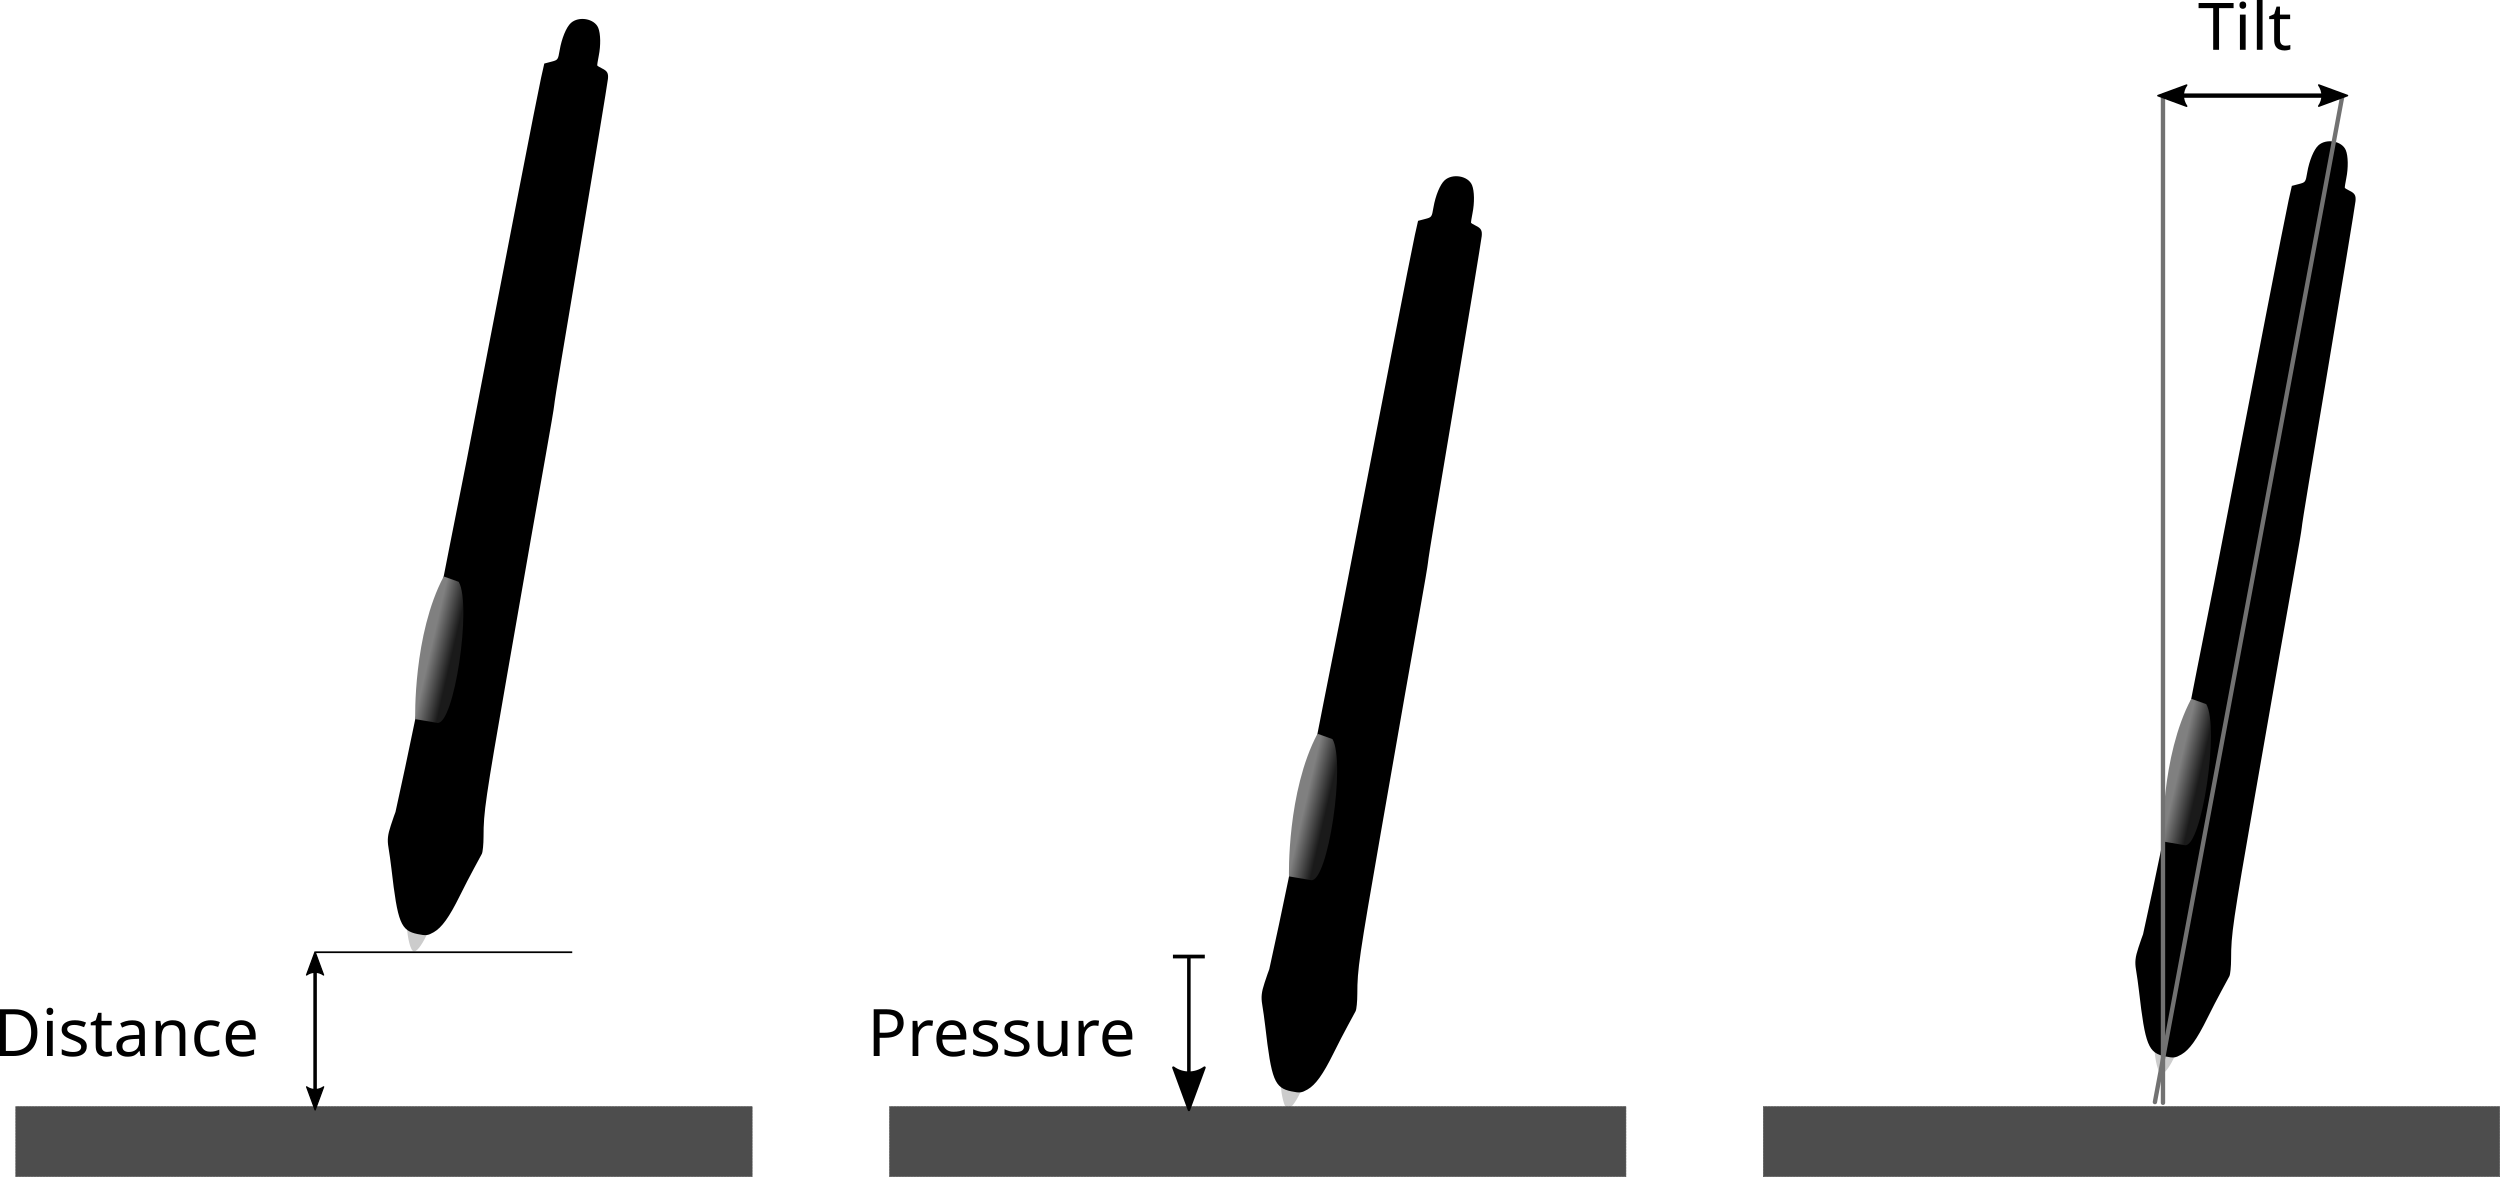
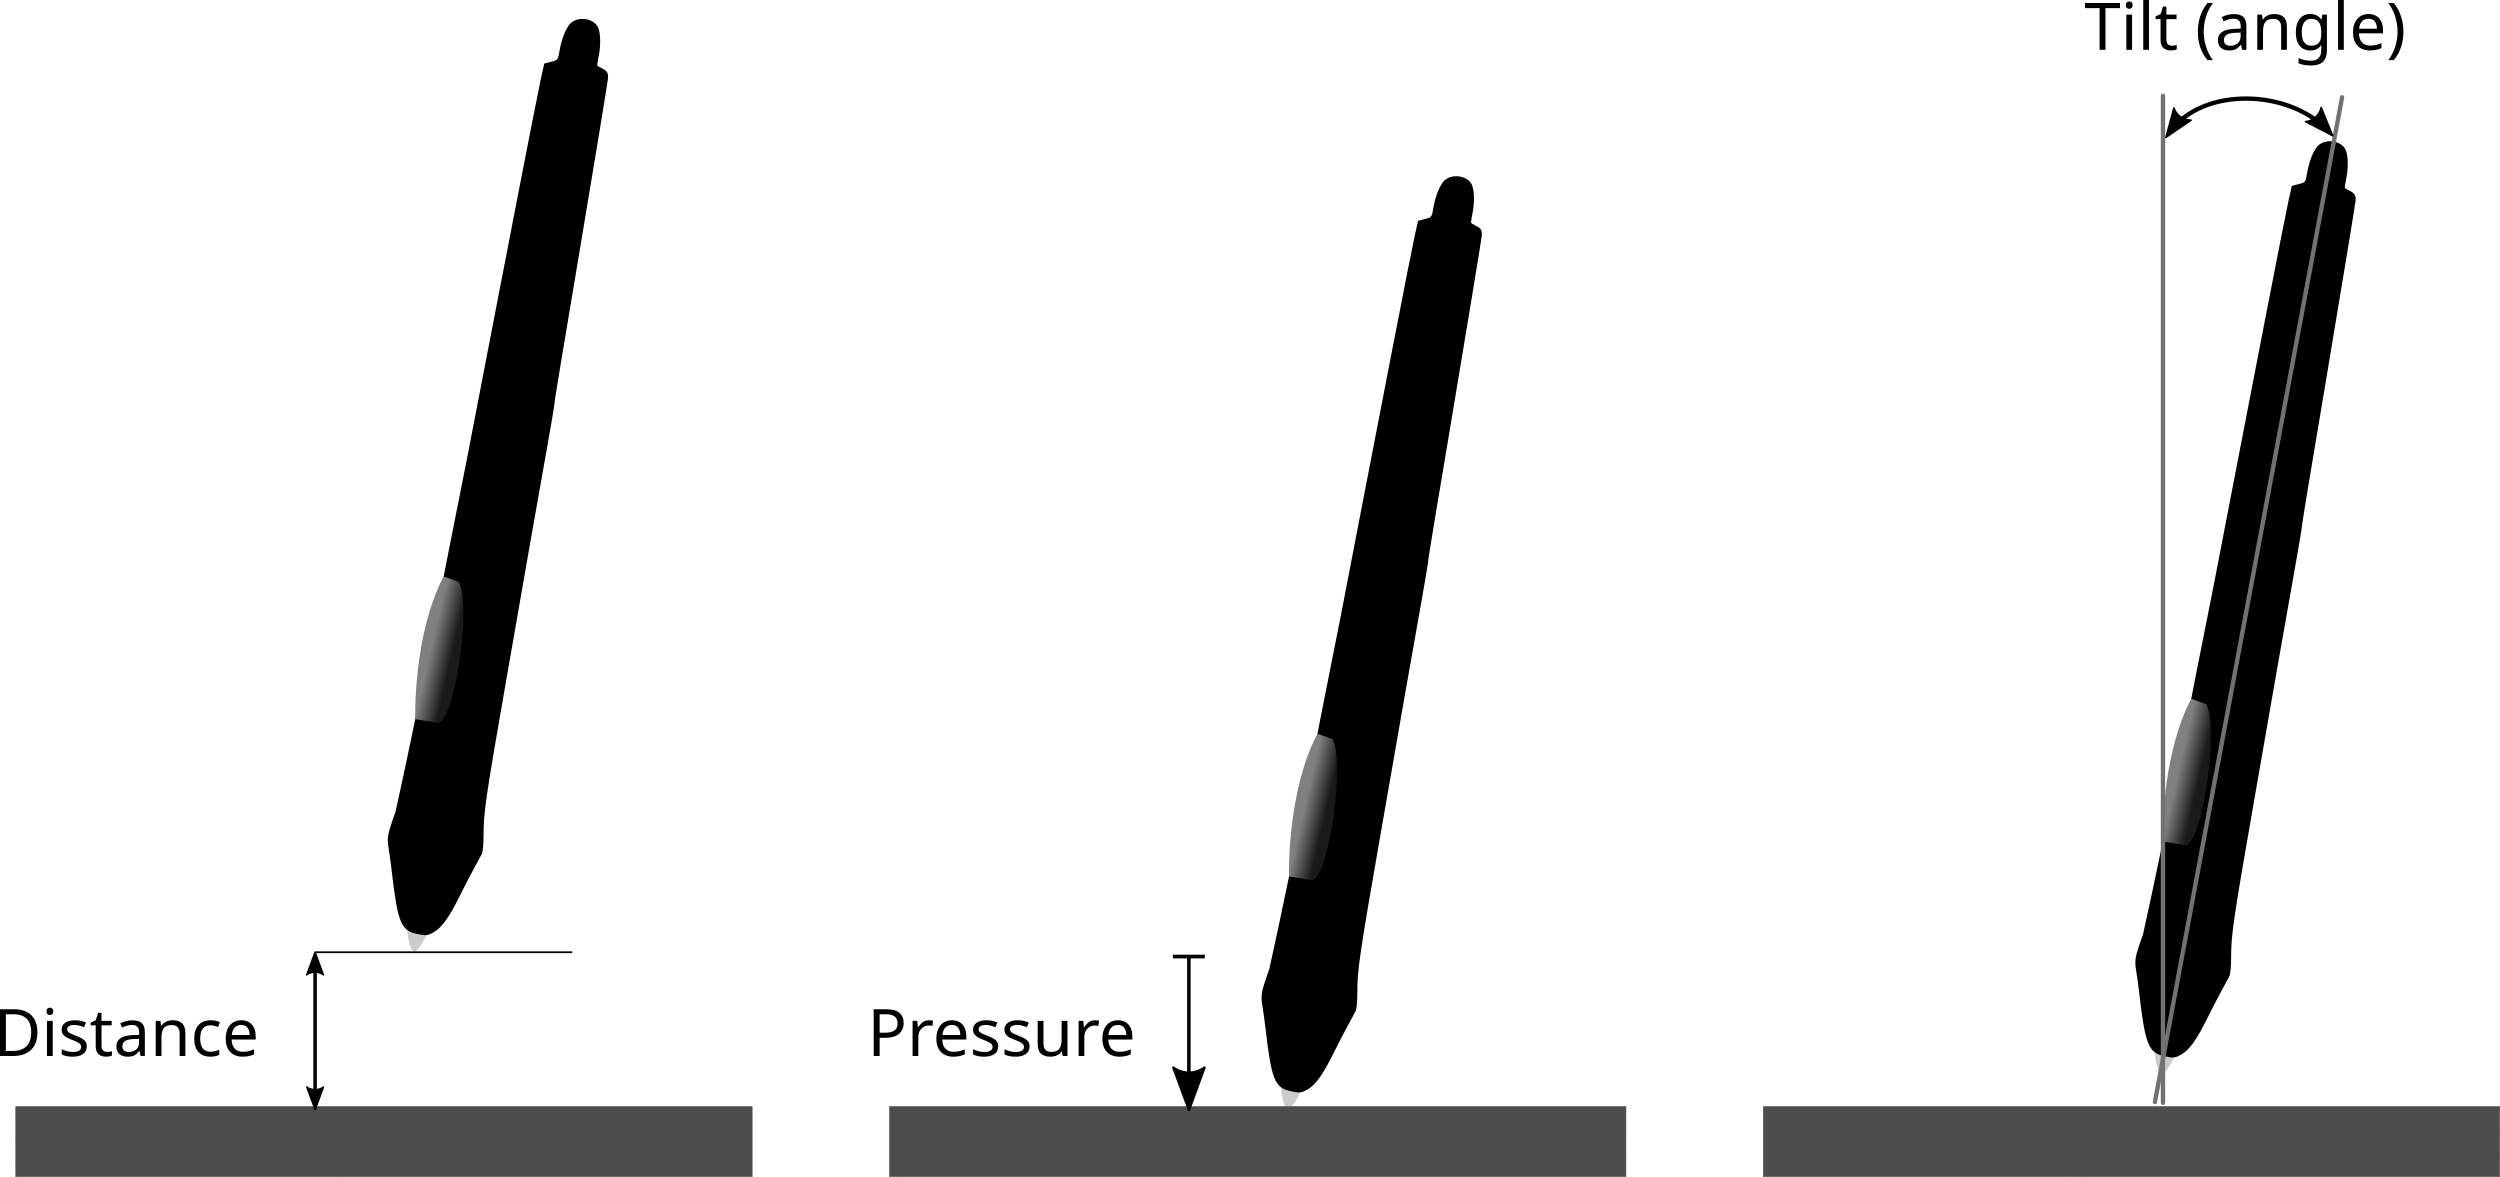
<svg xmlns="http://www.w3.org/2000/svg" xmlns:xlink="http://www.w3.org/1999/xlink" width="161.495mm" height="76.026mm" viewBox="0 0 572.228 269.383" id="svg4321" version="1.1">
  <defs id="defs4323">
    <marker orient="auto" refY="0" refX="0" id="Arrow1Lstart" style="overflow:visible">
      <path id="path4966" d="M 0,0 5,-5 -12.5,0 5,5 0,0 Z" style="fill:#000000;fill-opacity:1;fill-rule:evenodd;stroke:#000000;stroke-width:1pt;stroke-opacity:1" transform="matrix(0.8,0,0,0.8,10,0)" />
    </marker>
    <marker style="overflow:visible" id="marker7788" refX="0" refY="0" orient="auto">
      <path transform="matrix(-1.1,0,0,-1.1,-1.1,0)" d="M 8.719,4.034 -2.207,0.016 8.719,-4.002 c -1.745,2.372 -1.735,5.617 -6e-7,8.035 z" style="fill:#000000;fill-opacity:1;fill-rule:evenodd;stroke:#000000;stroke-width:0.625;stroke-linejoin:round;stroke-opacity:1" id="path7790" />
    </marker>
    <marker style="overflow:visible" id="marker7664" refX="0" refY="0" orient="auto">
      <path transform="scale(0.8,0.8)" style="fill:none;fill-opacity:0.75;fill-rule:evenodd;stroke:#000000;stroke-width:1pt;stroke-opacity:1" d="M 0,5.65 0,-5.65" id="path7666" />
    </marker>
    <marker orient="auto" refY="0" refX="0" id="TriangleOutM" style="overflow:visible">
      <path id="path5111" d="m 5.77,0 -8.65,5 0,-10 8.65,5 z" style="fill-rule:evenodd;stroke:#000000;stroke-width:1pt" transform="scale(0.4,0.4)" />
    </marker>
    <marker orient="auto" refY="0" refX="0" id="StopL" style="overflow:visible">
      <path id="path5135" d="M 0,5.65 0,-5.65" style="fill:none;fill-opacity:0.75;fill-rule:evenodd;stroke:#000000;stroke-width:1pt;stroke-opacity:1" transform="scale(0.8,0.8)" />
    </marker>
    <marker orient="auto" refY="0" refX="0" id="DotM" style="overflow:visible">
      <path id="path5030" d="m -2.5,-1 c 0,2.76 -2.24,5 -5,5 -2.76,0 -5,-2.24 -5,-5 0,-2.76 2.24,-5 5,-5 2.76,0 5,2.24 5,5 z" style="fill:#000000;fill-opacity:1;fill-rule:evenodd;stroke:#000000;stroke-width:1pt;stroke-opacity:1" transform="matrix(0.4,0,0,0.4,2.96,0.4)" />
    </marker>
    <marker orient="auto" refY="0" refX="0" id="SquareS" style="overflow:visible">
      <path id="path5042" d="M -5,-5 -5,5 5,5 5,-5 -5,-5 Z" style="fill:#000000;fill-opacity:1;fill-rule:evenodd;stroke:#000000;stroke-width:1pt;stroke-opacity:1" transform="scale(0.2,0.2)" />
    </marker>
    <marker style="overflow:visible" id="DistanceEnd" refX="0" refY="0" orient="auto">
      <g id="g2301" style="fill:#000000;fill-opacity:1;stroke:#000000;stroke-opacity:1">
        <path style="fill:#000000;fill-opacity:1;stroke:#000000;stroke-width:1.15;stroke-linecap:square;stroke-opacity:1" d="M 0,0 -2,0" id="path2316" />
        <path style="fill:#000000;fill-opacity:1;fill-rule:evenodd;stroke:#000000;stroke-opacity:1" d="M 0,0 -13,4 -9,0 -13,-4 0,0 Z" id="path2312" />
        <path style="fill:#000000;fill-opacity:1;stroke:#000000;stroke-width:1;stroke-linecap:square;stroke-opacity:1" d="M 0,-4 0,40" id="path2314" />
      </g>
    </marker>
    <marker style="overflow:visible" id="DistanceStart" refX="0" refY="0" orient="auto">
      <g id="g2300" style="fill:#000000;fill-opacity:1;stroke:#000000;stroke-opacity:1">
        <path style="fill:#000000;fill-opacity:1;stroke:#000000;stroke-width:1.15;stroke-linecap:square;stroke-opacity:1" d="M 0,0 2,0" id="path2306" />
        <path style="fill:#000000;fill-opacity:1;fill-rule:evenodd;stroke:#000000;stroke-opacity:1" d="M 0,0 13,4 9,0 13,-4 0,0 Z" id="path2302" />
        <path style="fill:#000000;fill-opacity:1;stroke:#000000;stroke-width:1;stroke-linecap:square;stroke-opacity:1" d="M 0,-4 0,40" id="path2304" />
      </g>
    </marker>
    <marker orient="auto" refY="0" refX="0" id="Arrow2Send" style="overflow:visible">
      <path id="path4999" style="fill:#000000;fill-opacity:1;fill-rule:evenodd;stroke:#000000;stroke-width:0.625;stroke-linejoin:round;stroke-opacity:1" d="M 8.719,4.034 -2.207,0.016 8.719,-4.002 c -1.745,2.372 -1.735,5.617 -6e-7,8.035 z" transform="matrix(-0.3,0,0,-0.3,0.69,0)" />
    </marker>
    <marker orient="auto" refY="0" refX="0" id="Arrow2Lend" style="overflow:visible">
      <path id="path4987" style="fill:#000000;fill-opacity:1;fill-rule:evenodd;stroke:#000000;stroke-width:0.625;stroke-linejoin:round;stroke-opacity:1" d="M 8.719,4.034 -2.207,0.016 8.719,-4.002 c -1.745,2.372 -1.735,5.617 -6e-7,8.035 z" transform="matrix(-1.1,0,0,-1.1,-1.1,0)" />
    </marker>
    <marker orient="auto" refY="0" refX="0" id="Arrow1Lend" style="overflow:visible">
      <path id="path4969" d="M 0,0 5,-5 -12.5,0 5,5 0,0 Z" style="fill:#000000;fill-opacity:1;fill-rule:evenodd;stroke:#000000;stroke-width:1pt;stroke-opacity:1" transform="matrix(-0.8,0,0,-0.8,-10,0)" />
    </marker>
    <marker style="overflow:visible" id="marker6024" refX="0" refY="0" orient="auto">
      <path transform="scale(-0.6,-0.6)" d="M 8.719,4.034 -2.207,0.016 8.719,-4.002 c -1.745,2.372 -1.735,5.617 -6e-7,8.035 z" style="fill:#000000;fill-opacity:1;fill-rule:evenodd;stroke:#000000;stroke-width:0.625;stroke-linejoin:round;stroke-opacity:1" id="path6026" />
    </marker>
    <marker style="overflow:visible" id="marker5972" refX="0" refY="0" orient="auto">
      <path transform="scale(-0.6,-0.6)" d="M 8.719,4.034 -2.207,0.016 8.719,-4.002 c -1.745,2.372 -1.735,5.617 -6e-7,8.035 z" style="fill:#000000;fill-opacity:1;fill-rule:evenodd;stroke:#000000;stroke-width:0.625;stroke-linejoin:round;stroke-opacity:1" id="path5974" />
    </marker>
    <marker style="overflow:visible" id="marker5782" refX="0" refY="0" orient="auto">
      <path transform="scale(-0.6,-0.6)" d="M 8.719,4.034 -2.207,0.016 8.719,-4.002 c -1.745,2.372 -1.735,5.617 -6e-7,8.035 z" style="fill:#000000;fill-opacity:1;fill-rule:evenodd;stroke:#000000;stroke-width:0.625;stroke-linejoin:round;stroke-opacity:1" id="path5784" />
    </marker>
    <marker style="overflow:visible" id="marker5754" refX="0" refY="0" orient="auto">
      <path transform="scale(0.6,0.6)" d="M 8.719,4.034 -2.207,0.016 8.719,-4.002 c -1.745,2.372 -1.735,5.617 -6e-7,8.035 z" style="fill:#000000;fill-opacity:1;fill-rule:evenodd;stroke:#000000;stroke-width:0.625;stroke-linejoin:round;stroke-opacity:1" id="path5756" />
    </marker>
    <marker orient="auto" refY="0" refX="0" id="Arrow2Mend" style="overflow:visible">
      <path id="path4993" style="fill:#000000;fill-opacity:1;fill-rule:evenodd;stroke:#000000;stroke-width:0.625;stroke-linejoin:round;stroke-opacity:1" d="M 8.719,4.034 -2.207,0.016 8.719,-4.002 c -1.745,2.372 -1.735,5.617 -6e-7,8.035 z" transform="scale(-0.6,-0.6)" />
    </marker>
    <marker orient="auto" refY="0" refX="0" id="Arrow2Mstart" style="overflow:visible">
      <path id="path4990" style="fill:#000000;fill-opacity:1;fill-rule:evenodd;stroke:#000000;stroke-width:0.625;stroke-linejoin:round;stroke-opacity:1" d="M 8.719,4.034 -2.207,0.016 8.719,-4.002 c -1.745,2.372 -1.735,5.617 -6e-7,8.035 z" transform="scale(0.6,0.6)" />
    </marker>
    <linearGradient xlink:href="#linearGradient4294" id="linearGradient4300" x1="465.813" y1="666.137" x2="454.821" y2="658.655" gradientUnits="userSpaceOnUse" />
    <linearGradient id="linearGradient4294">
      <stop style="stop-color:#1a1a1a;stop-opacity:1;" offset="0" id="stop4296" />
      <stop style="stop-color:#808080;stop-opacity:1" offset="1" id="stop4298" />
    </linearGradient>
    <linearGradient xlink:href="#linearGradient4294" id="linearGradient5721" gradientUnits="userSpaceOnUse" x1="465.813" y1="666.137" x2="454.821" y2="658.655" />
    <linearGradient xlink:href="#linearGradient4294" id="linearGradient7662" gradientUnits="userSpaceOnUse" x1="465.813" y1="666.137" x2="454.821" y2="658.655" />
  </defs>
  <g id="layer1" transform="translate(-64.1988,-423.8702)">
    <g id="g5688">
      <g transform="matrix(0.3559632,-0.1450925,0.1402791,0.3441542,-92.87077,417.6708)" id="g4304" style="display:inline">
        <path style="display:inline;fill:#cccccc;fill-rule:evenodd;stroke:none;stroke-width:1px;stroke-linecap:butt;stroke-linejoin:miter;stroke-opacity:1" d="m 387.835,799.761 c -1.113,3.617 -3.221,13.052 -1.085,14.078 2.136,1.026 7.81,-3.722 10.998,-6.691 z" id="path4286" />
        <path style="display:inline;fill:#000000" d="m 392.644,804.79 c -8.521,-5.904 -8.494,-11.015 0.229,-43.306 1.04,-3.85 2.468,-9.676 3.174,-12.947 0.997,-4.622 2.395,-7.295 6.273,-12 2.745,-3.329 5.252,-6.278 5.571,-6.553 40.784,-60.975 80.483,-125.165 118.273,-184 9.863,-15.675 26.594,-42.225 37.181,-59 10.587,-16.775 34.014,-53.9 52.061,-82.5 18.047,-28.6 35.045,-55.317 37.773,-59.371 l 4.961,-7.371 4.183,0.573 c 4.164,0.571 4.197,0.55 7.309,-4.629 3.756,-6.252 8.821,-11.576 12.252,-12.88 5.994,-2.279 14.033,2.951 14.033,9.129 0,3.902 -2.517,10.621 -6.029,16.094 -1.634,2.547 -2.971,4.859 -2.971,5.14 0,0.28 0.9,1.547 2,2.815 2.285,2.634 2.473,4.219 0.868,7.316 -1.282,2.475 -26.614,45.188 -55.857,94.184 -10.833,18.15 -25.729,43.114 -33.104,55.475 -7.374,12.361 -13.693,23.172 -14.041,24.023 -0.349,0.851 -7.51,12.788 -15.914,26.525 -15.541,25.405 -32.244,52.905 -70.743,116.477 -40.26,66.48 -43.663,72.46 -49.216,86.5 -1.74,4.4 -3.92,8.675 -4.844,9.5 -0.924,0.825 -4.362,3.75 -7.641,6.5 -3.278,2.75 -9.571,8.307 -13.984,12.348 -10.627,9.733 -16.997,13.874 -22.523,14.64 -3.992,0.554 -5.039,0.251 -9.272,-2.682 z" id="path4283" />
        <path style="fill:url(#linearGradient4300);fill-opacity:1;fill-rule:evenodd;stroke:none;stroke-width:1px;stroke-linecap:butt;stroke-linejoin:miter;stroke-opacity:1" d="m 450.89,688.886 c 8.715,5.625 45.74,-59.184 43.579,-75.435 l -7.071,-6.566 c -29.931,25.864 -47.784,74.723 -47.784,74.723 0,0 0,0 11.276,7.278 z" id="path4292" />
      </g>
      <rect transform="scale(1,-1)" y="-693.185" x="67.81" height="16.036" width="168.548" id="rect4136" style="opacity:1;fill:#4d4d4d;fill-opacity:1;stroke:#4d4d4d;stroke-width:0.137;stroke-linecap:round;stroke-miterlimit:4;stroke-dasharray:0.547, 0.137;stroke-dashoffset:0;stroke-opacity:1" />
      <path id="path4960" d="m 136.321,642.816 0,34.044" style="fill:none;fill-rule:evenodd;stroke:#000000;stroke-width:0.807px;stroke-linecap:butt;stroke-linejoin:miter;stroke-opacity:1;marker-start:url(#Arrow2Mstart);marker-end:url(#Arrow2Mend)" />
      <text id="text5286" y="665.581" x="62.727" style="font-style:normal;font-weight:normal;font-size:15px;line-height:125%;font-family:Sans;letter-spacing:0px;word-spacing:0px;fill:#000000;fill-opacity:1;stroke:none;stroke-width:1px;stroke-linecap:butt;stroke-linejoin:miter;stroke-opacity:1" xml:space="preserve">
        <tspan y="665.581" x="62.727" id="tspan5288">Distance</tspan>
      </text>
      <path id="path5290" d="m 136.429,641.826 58.75,0" style="fill:none;fill-rule:evenodd;stroke:#000000;stroke-width:0.4;stroke-linecap:butt;stroke-linejoin:miter;stroke-miterlimit:4;stroke-dasharray:none;stroke-opacity:1" />
    </g>
    <g transform="matrix(0.3559632,-0.1450925,0.1402791,0.3441542,107.1292,453.6708)" id="g5701" style="display:inline">
      <path style="display:inline;fill:#cccccc;fill-rule:evenodd;stroke:none;stroke-width:1px;stroke-linecap:butt;stroke-linejoin:miter;stroke-opacity:1" d="m 387.835,799.761 c -1.113,3.617 -3.221,13.052 -1.085,14.078 2.136,1.026 7.81,-3.722 10.998,-6.691 z" id="path5703" />
      <path style="display:inline;fill:#000000" d="m 392.644,804.79 c -8.521,-5.904 -8.494,-11.015 0.229,-43.306 1.04,-3.85 2.468,-9.676 3.174,-12.947 0.997,-4.622 2.395,-7.295 6.273,-12 2.745,-3.329 5.252,-6.278 5.571,-6.553 40.784,-60.975 80.483,-125.165 118.273,-184 9.863,-15.675 26.594,-42.225 37.181,-59 10.587,-16.775 34.014,-53.9 52.061,-82.5 18.047,-28.6 35.045,-55.317 37.773,-59.371 l 4.961,-7.371 4.183,0.573 c 4.164,0.571 4.197,0.55 7.309,-4.629 3.756,-6.252 8.821,-11.576 12.252,-12.88 5.994,-2.279 14.033,2.951 14.033,9.129 0,3.902 -2.517,10.621 -6.029,16.094 -1.634,2.547 -2.971,4.859 -2.971,5.14 0,0.28 0.9,1.547 2,2.815 2.285,2.634 2.473,4.219 0.868,7.316 -1.282,2.475 -26.614,45.188 -55.857,94.184 -10.833,18.15 -25.729,43.114 -33.104,55.475 -7.374,12.361 -13.693,23.172 -14.041,24.023 -0.349,0.851 -7.51,12.788 -15.914,26.525 -15.541,25.405 -32.244,52.905 -70.743,116.477 -40.26,66.48 -43.663,72.46 -49.216,86.5 -1.74,4.4 -3.92,8.675 -4.844,9.5 -0.924,0.825 -4.362,3.75 -7.641,6.5 -3.278,2.75 -9.571,8.307 -13.984,12.348 -10.627,9.733 -16.997,13.874 -22.523,14.64 -3.992,0.554 -5.039,0.251 -9.272,-2.682 z" id="path5705" />
      <path style="fill:url(#linearGradient5721);fill-opacity:1;fill-rule:evenodd;stroke:none;stroke-width:1px;stroke-linecap:butt;stroke-linejoin:miter;stroke-opacity:1" d="m 450.89,688.886 c 8.715,5.625 45.74,-59.184 43.579,-75.435 l -7.071,-6.566 c -29.931,25.864 -47.784,74.723 -47.784,74.723 0,0 0,0 11.276,7.278 z" id="path5707" />
    </g>
    <rect transform="scale(1,-1)" y="-693.185" x="267.81" height="16.036" width="168.548" id="rect5709" style="opacity:1;fill:#4d4d4d;fill-opacity:1;stroke:#4d4d4d;stroke-width:0.137;stroke-linecap:round;stroke-miterlimit:4;stroke-dasharray:0.547, 0.137;stroke-dashoffset:0;stroke-opacity:1" />
    <path id="path5711" d="m 336.321,642.816 0,34.044" style="fill:none;fill-rule:evenodd;stroke:#000000;stroke-width:0.807px;stroke-linecap:butt;stroke-linejoin:miter;stroke-opacity:1;marker-start:url(#StopL);marker-end:url(#Arrow2Lend)" />
    <text id="text5713" y="665.581" x="262.727" style="font-style:normal;font-weight:normal;font-size:15px;line-height:125%;font-family:Sans;letter-spacing:0px;word-spacing:0px;fill:#000000;fill-opacity:1;stroke:none;stroke-width:1px;stroke-linecap:butt;stroke-linejoin:miter;stroke-opacity:1" xml:space="preserve">
      <tspan y="665.581" x="262.727" id="tspan5715">Pressure</tspan>
    </text>
    <g style="display:inline" id="g7646" transform="matrix(0.3559632,-0.1450925,0.1402791,0.3441542,307.1292,445.6708)">
      <path id="path7648" d="m 387.835,799.761 c -1.113,3.617 -3.221,13.052 -1.085,14.078 2.136,1.026 7.81,-3.722 10.998,-6.691 z" style="display:inline;fill:#cccccc;fill-rule:evenodd;stroke:none;stroke-width:1px;stroke-linecap:butt;stroke-linejoin:miter;stroke-opacity:1" />
      <path id="path7650" d="m 392.644,804.79 c -8.521,-5.904 -8.494,-11.015 0.229,-43.306 1.04,-3.85 2.468,-9.676 3.174,-12.947 0.997,-4.622 2.395,-7.295 6.273,-12 2.745,-3.329 5.252,-6.278 5.571,-6.553 40.784,-60.975 80.483,-125.165 118.273,-184 9.863,-15.675 26.594,-42.225 37.181,-59 10.587,-16.775 34.014,-53.9 52.061,-82.5 18.047,-28.6 35.045,-55.317 37.773,-59.371 l 4.961,-7.371 4.183,0.573 c 4.164,0.571 4.197,0.55 7.309,-4.629 3.756,-6.252 8.821,-11.576 12.252,-12.88 5.994,-2.279 14.033,2.951 14.033,9.129 0,3.902 -2.517,10.621 -6.029,16.094 -1.634,2.547 -2.971,4.859 -2.971,5.14 0,0.28 0.9,1.547 2,2.815 2.285,2.634 2.473,4.219 0.868,7.316 -1.282,2.475 -26.614,45.188 -55.857,94.184 -10.833,18.15 -25.729,43.114 -33.104,55.475 -7.374,12.361 -13.693,23.172 -14.041,24.023 -0.349,0.851 -7.51,12.788 -15.914,26.525 -15.541,25.405 -32.244,52.905 -70.743,116.477 -40.26,66.48 -43.663,72.46 -49.216,86.5 -1.74,4.4 -3.92,8.675 -4.844,9.5 -0.924,0.825 -4.362,3.75 -7.641,6.5 -3.278,2.75 -9.571,8.307 -13.984,12.348 -10.627,9.733 -16.997,13.874 -22.523,14.64 -3.992,0.554 -5.039,0.251 -9.272,-2.682 z" style="display:inline;fill:#000000" />
      <path id="path7652" d="m 450.89,688.886 c 8.715,5.625 45.74,-59.184 43.579,-75.435 l -7.071,-6.566 c -29.931,25.864 -47.784,74.723 -47.784,74.723 0,0 0,0 11.276,7.278 z" style="fill:url(#linearGradient7662);fill-opacity:1;fill-rule:evenodd;stroke:none;stroke-width:1px;stroke-linecap:butt;stroke-linejoin:miter;stroke-opacity:1" />
    </g>
    <rect style="opacity:1;fill:#4d4d4d;fill-opacity:1;stroke:#4d4d4d;stroke-width:0.137;stroke-linecap:round;stroke-miterlimit:4;stroke-dasharray:0.547, 0.137;stroke-dashoffset:0;stroke-opacity:1" id="rect7654" width="168.548" height="16.036" x="467.81" y="-693.185" transform="scale(1,-1)" />
-     <text xml:space="preserve" style="font-style:normal;font-weight:normal;font-size:15px;line-height:125%;font-family:Sans;letter-spacing:0px;word-spacing:0px;fill:#000000;fill-opacity:1;stroke:none;stroke-width:1px;stroke-linecap:butt;stroke-linejoin:miter;stroke-opacity:1" x="567.277" y="435.267" id="text7658">
-       <tspan id="tspan7660" x="567.277" y="435.267">Tilt</tspan>
+     <text xml:space="preserve" style="font-style:normal;font-weight:normal;font-size:15px;line-height:125%;font-family:Sans;letter-spacing:0px;word-spacing:0px;fill:#000000;fill-opacity:1;stroke:none;stroke-width:1px;stroke-linecap:butt;stroke-linejoin:miter;stroke-opacity:1" x="541.277" y="435.267" id="text7658">
+       <tspan x="541.277" y="435.267" id="tspan4517">Tilt (angle)</tspan>
    </text>
    <path style="fill:none;fill-rule:evenodd;stroke:#727272;stroke-width:1px;stroke-linecap:round;stroke-linejoin:round;stroke-opacity:1" d="m 559.286,676.291 0,-230.491" id="path7954" />
    <path style="fill:none;fill-rule:evenodd;stroke:#727272;stroke-width:1px;stroke-linecap:round;stroke-linejoin:miter;stroke-opacity:1" d="M 557.438,676.122 600.283,446.144" id="path7956" />
-     <path style="fill:none;fill-rule:evenodd;stroke:#000000;stroke-width:1px;stroke-linecap:butt;stroke-linejoin:miter;stroke-opacity:1;marker-start:url(#marker5754);marker-end:url(#marker5972)" d="m 600.179,445.755 -40.714,0" id="path7958" />
+     <path style="fill:none;fill-rule:evenodd;stroke:#000000;stroke-width:1px;stroke-linecap:butt;stroke-linejoin:miter;stroke-opacity:1;marker-start:url(#marker5754);marker-end:url(#marker5972)" d="m 597.232,453.969 c -8.855,-9.725 -28.88,-10.458 -36.518,0.268" id="path7958" />
  </g>
</svg>
